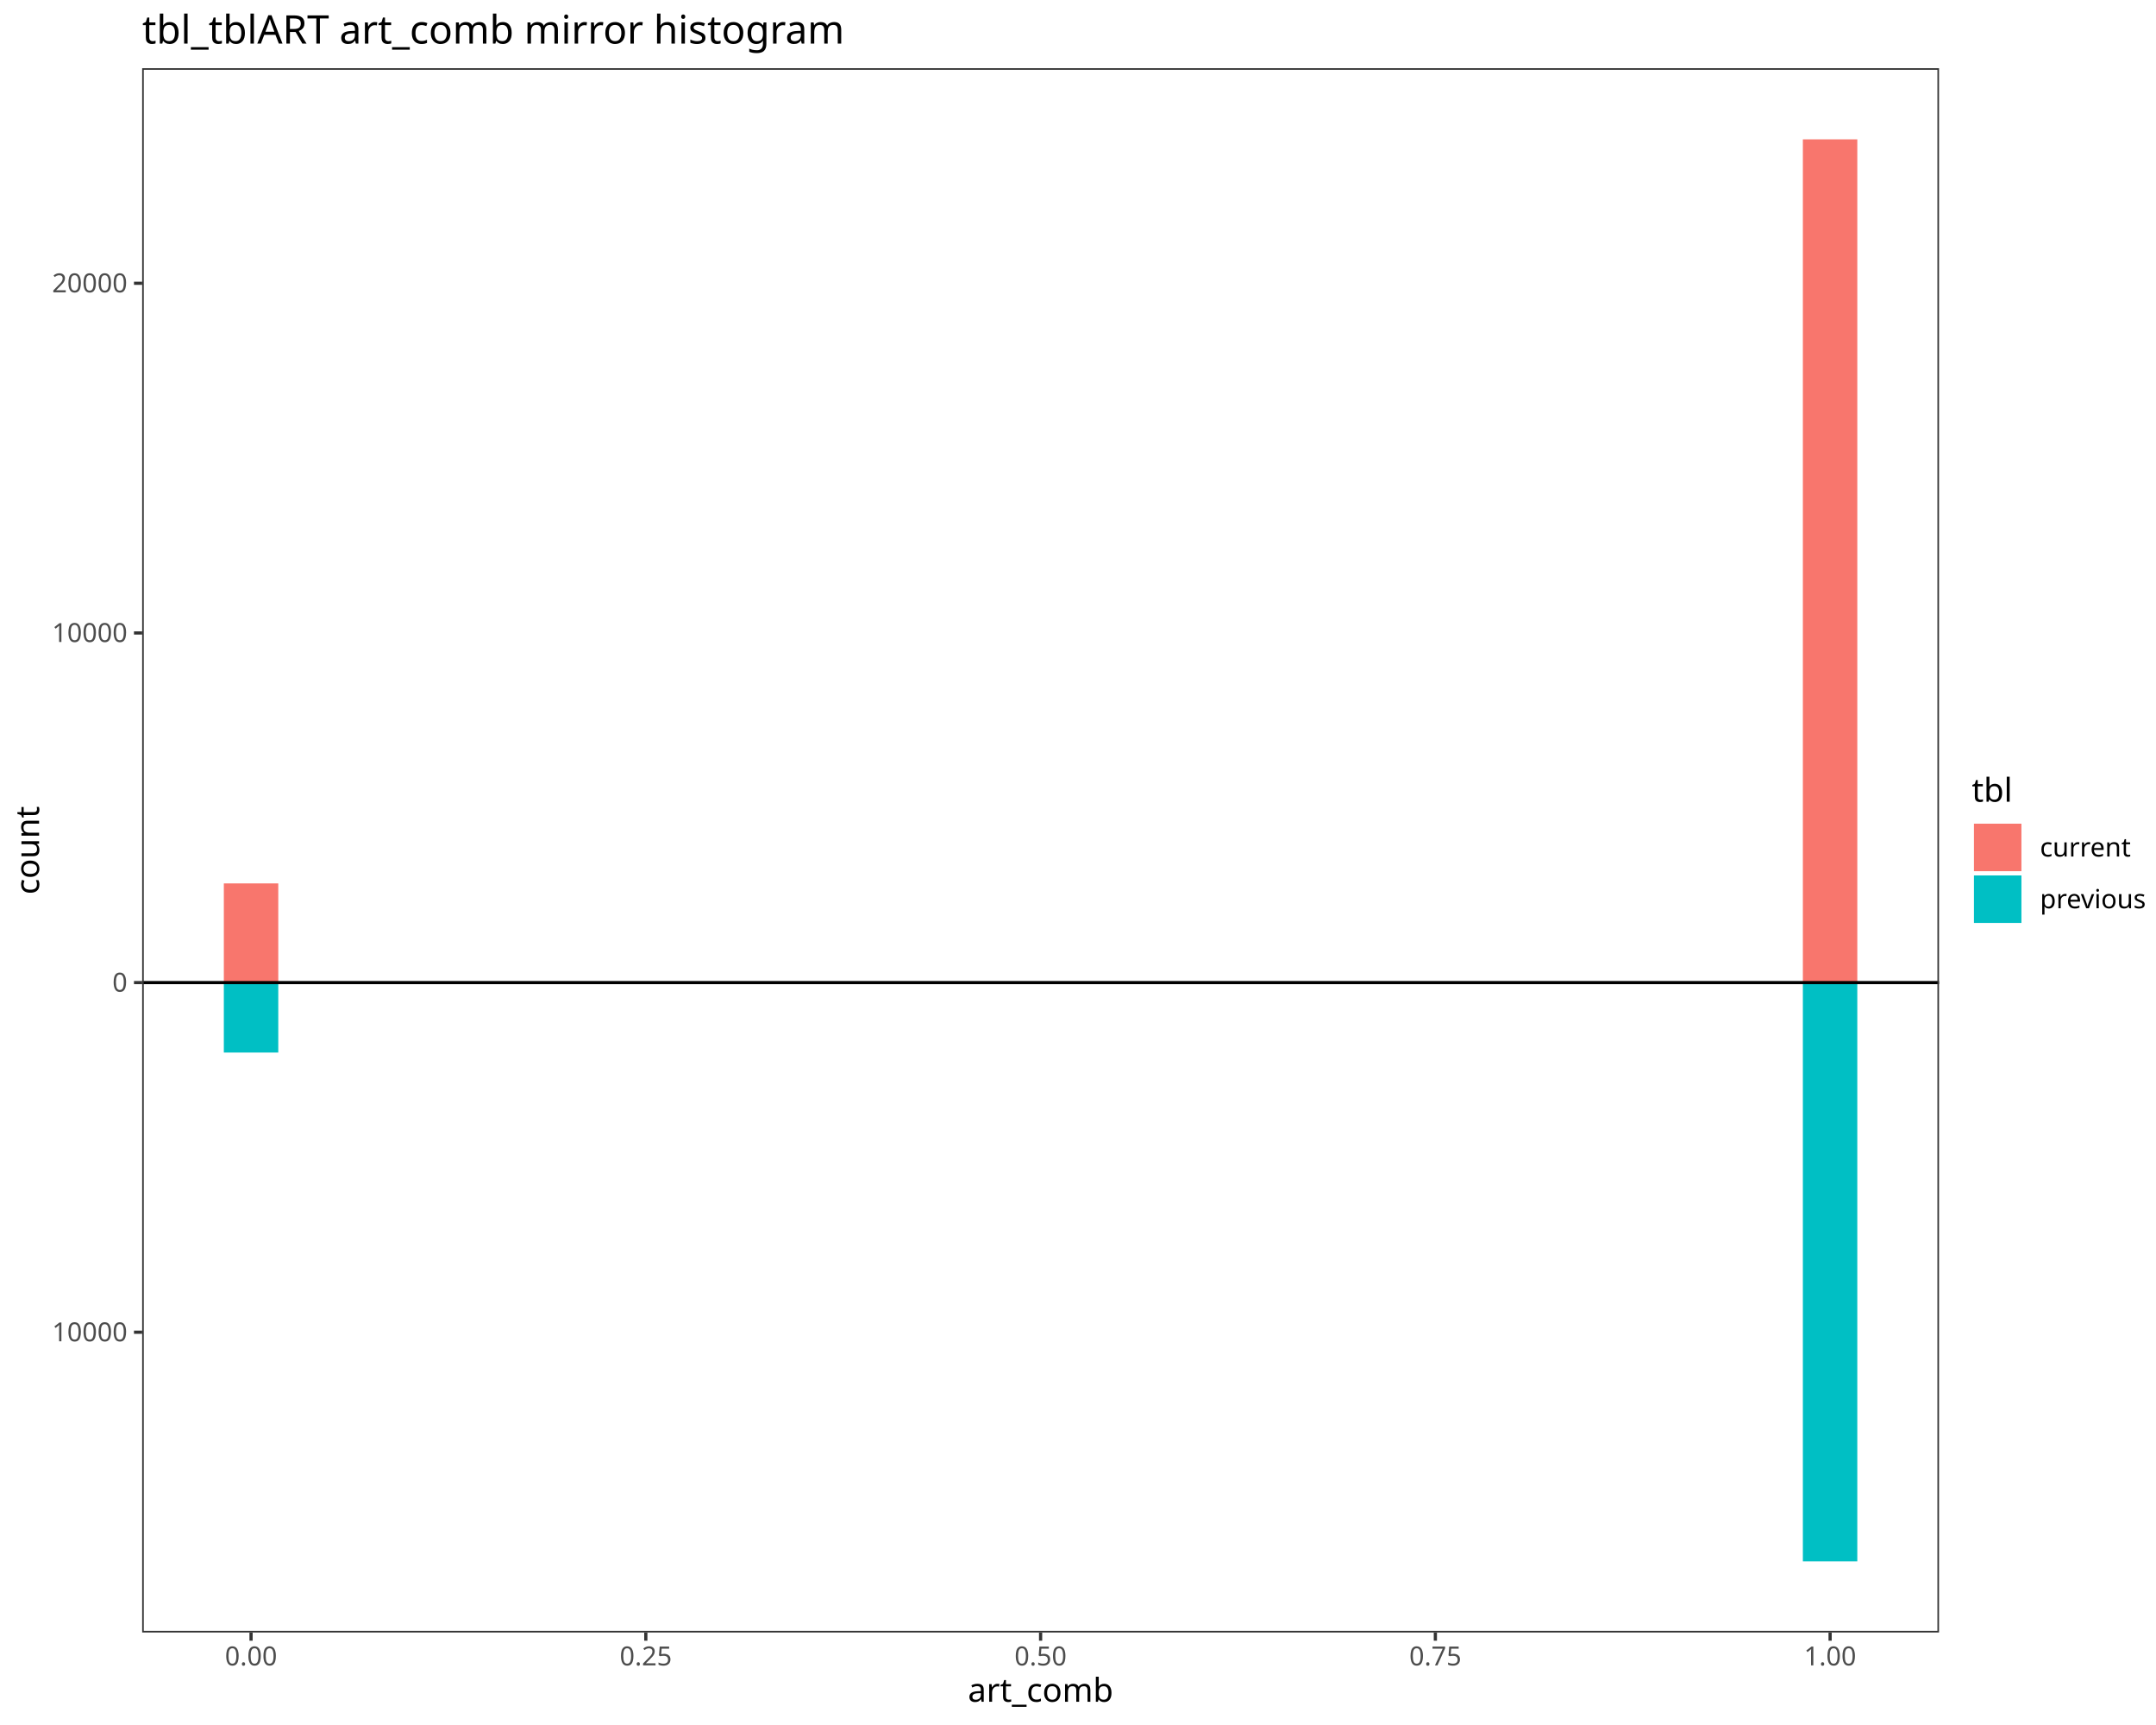
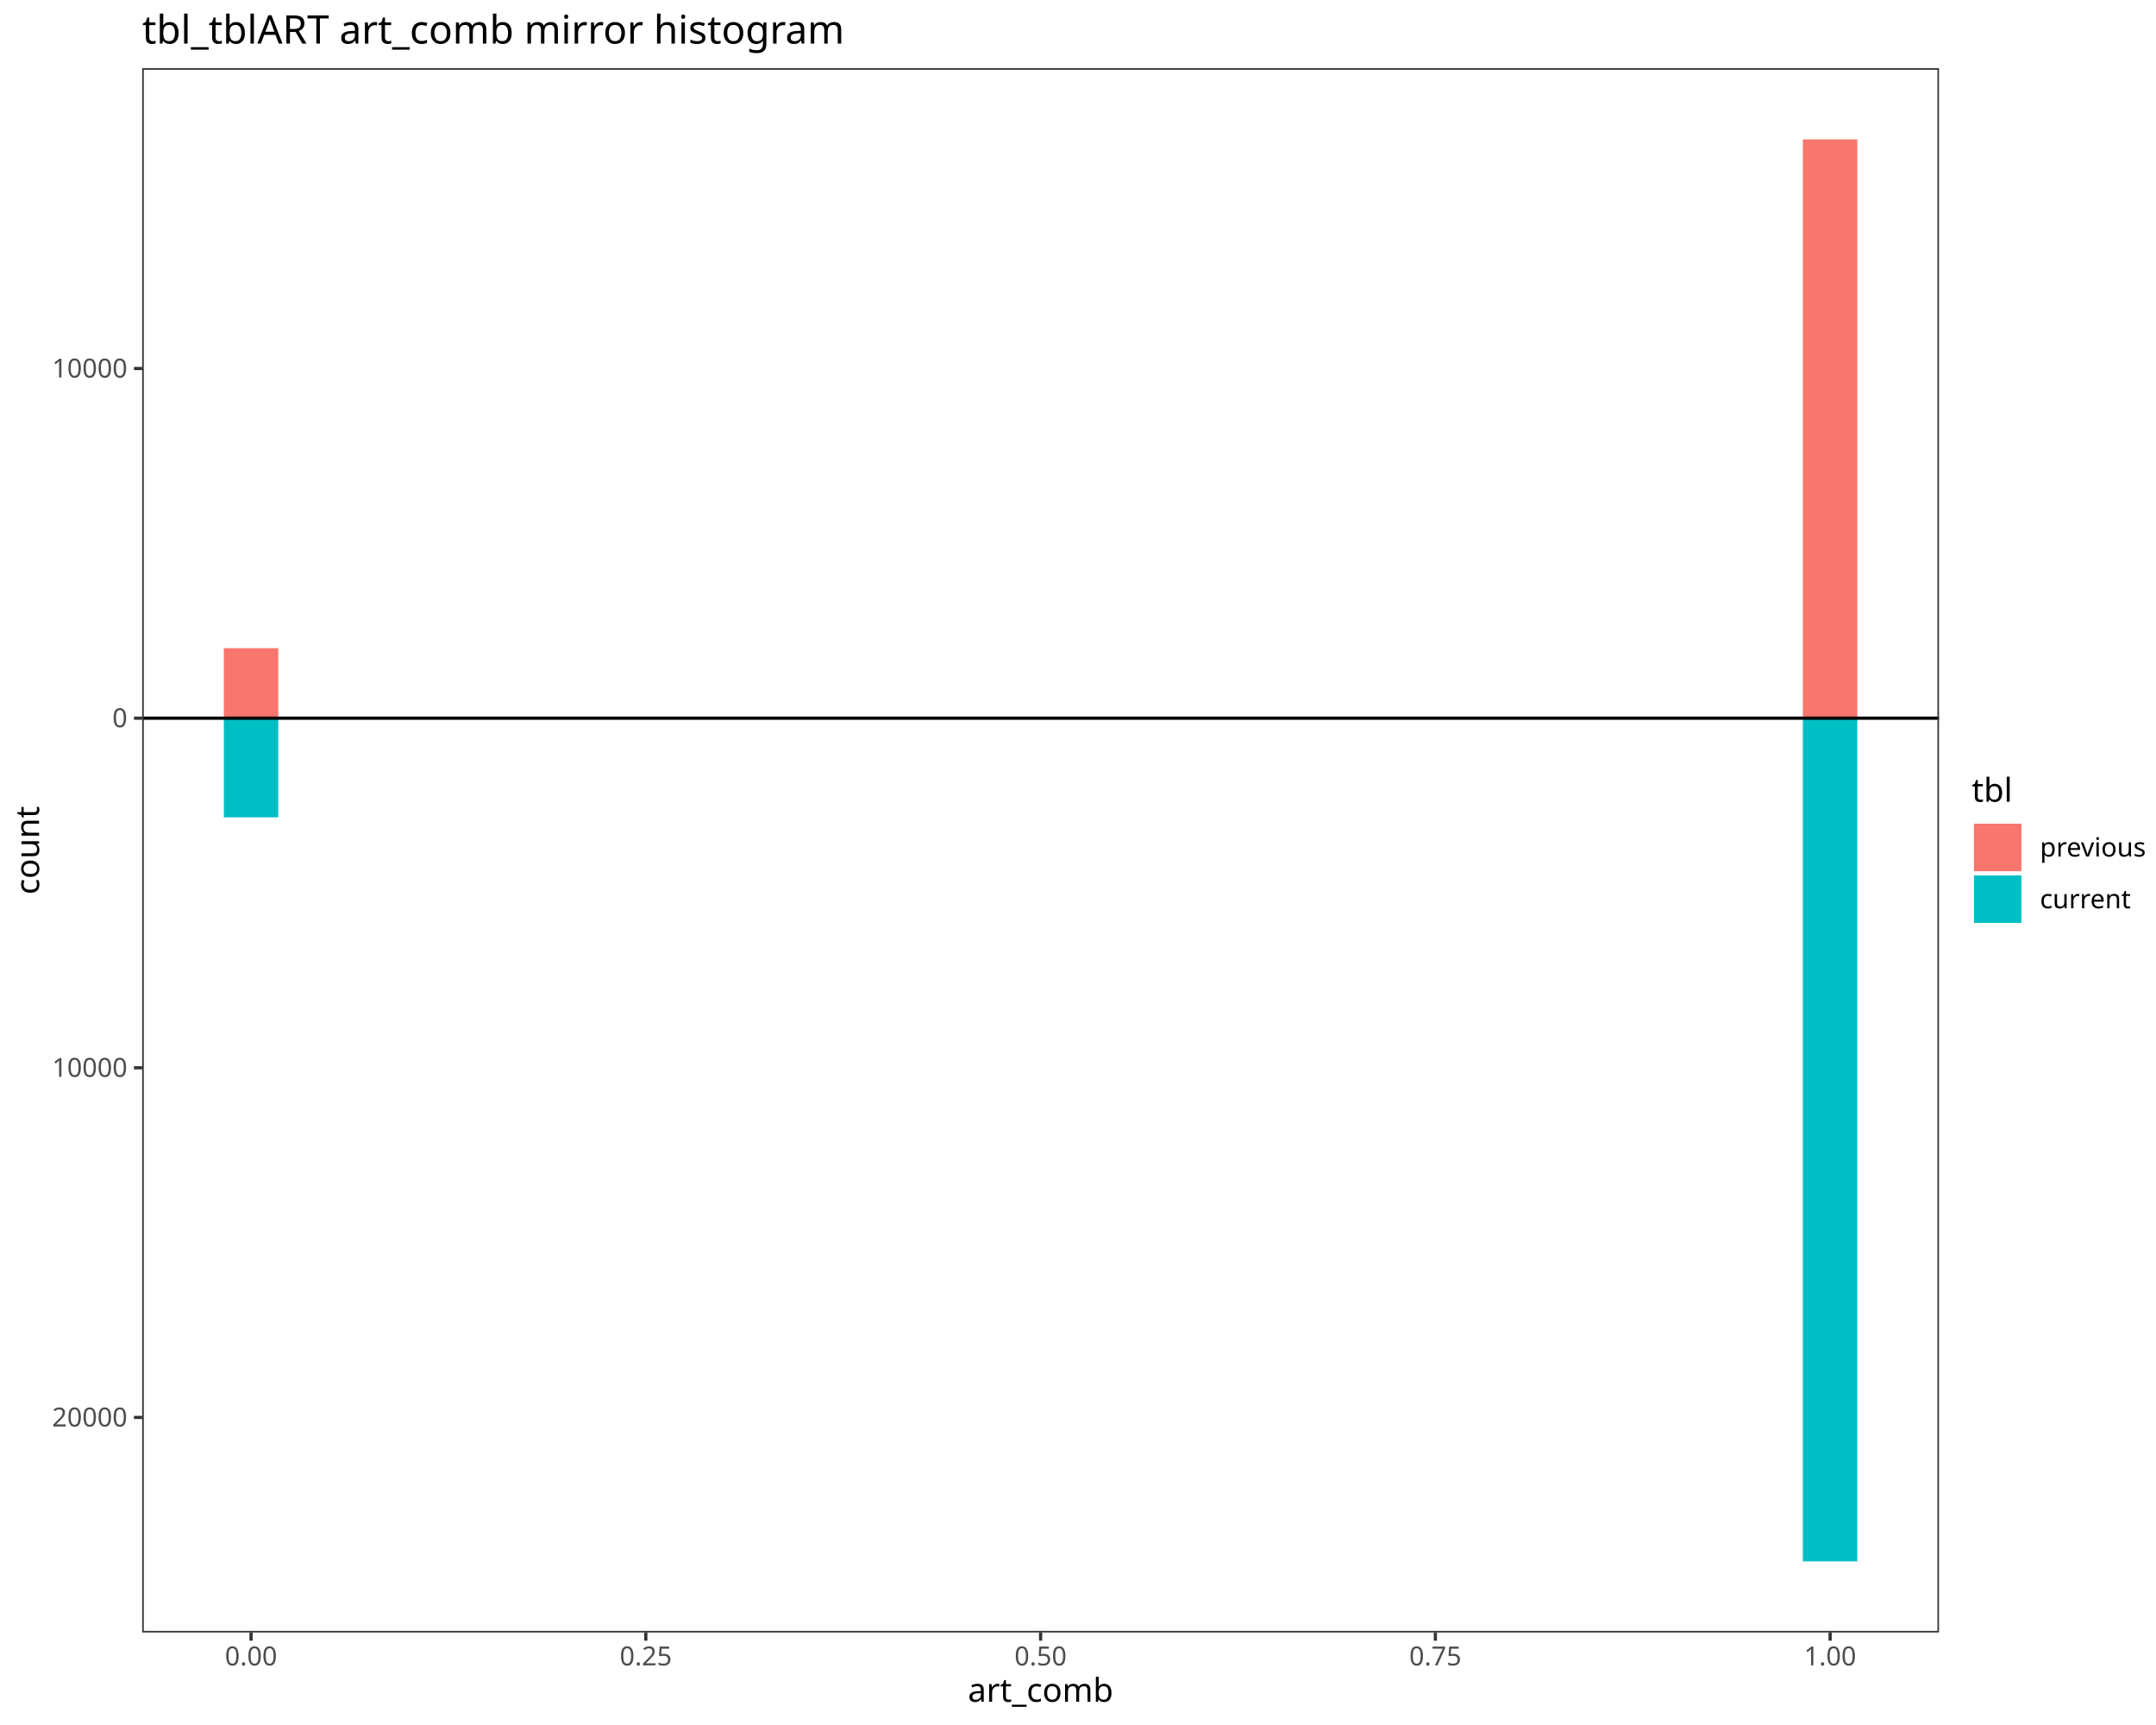
<svg xmlns="http://www.w3.org/2000/svg" class="svglite" data-engine-version="2.0" width="720.00pt" height="576.00pt" viewBox="0 0 720.00 576.00">
  <defs>
    <style type="text/css">
    .svglite line, .svglite polyline, .svglite polygon, .svglite path, .svglite rect, .svglite circle {
      fill: none;
      stroke: #000000;
      stroke-linecap: round;
      stroke-linejoin: round;
      stroke-miterlimit: 10.00;
    }
  </style>
  </defs>
  <rect width="100%" height="100%" style="stroke: none; fill: #FFFFFF;" />
  <defs>
    <clipPath id="cpMC4wMHw3MjAuMDB8MC4wMHw1NzYuMDA=">
      <rect x="0.00" y="0.00" width="720.00" height="576.00" />
    </clipPath>
  </defs>
  <g clip-path="url(#cpMC4wMHw3MjAuMDB8MC4wMHw1NzYuMDA=)">
    <rect x="0.00" y="0.00" width="720.00" height="576.00" style="stroke-width: 1.07; stroke: #FFFFFF; fill: #FFFFFF;" />
  </g>
  <defs>
    <clipPath id="cpNDcuNDh8NjQ3LjUzfDIyLjc4fDU0NS4xMQ==">
      <rect x="47.48" y="22.78" width="600.06" height="522.33" />
    </clipPath>
  </defs>
  <g clip-path="url(#cpNDcuNDh8NjQ3LjUzfDIyLjc4fDU0NS4xMQ==)">
    <rect x="47.48" y="22.78" width="600.06" height="522.33" style="stroke-width: 1.07; stroke: none; fill: #FFFFFF;" />
-     <rect x="74.75" y="294.98" width="18.18" height="33.12" style="stroke-width: 1.07; stroke: none; stroke-linecap: butt; stroke-linejoin: miter; fill: #F8766D;" />
-     <rect x="92.94" y="328.10" width="18.18" height="0.00" style="stroke-width: 1.07; stroke: none; stroke-linecap: butt; stroke-linejoin: miter; fill: #F8766D;" />
-     <rect x="111.12" y="328.10" width="18.18" height="0.00" style="stroke-width: 1.07; stroke: none; stroke-linecap: butt; stroke-linejoin: miter; fill: #F8766D;" />
-     <rect x="129.30" y="328.10" width="18.18" height="0.00" style="stroke-width: 1.07; stroke: none; stroke-linecap: butt; stroke-linejoin: miter; fill: #F8766D;" />
-     <rect x="147.49" y="328.10" width="18.18" height="0.00" style="stroke-width: 1.07; stroke: none; stroke-linecap: butt; stroke-linejoin: miter; fill: #F8766D;" />
-     <rect x="165.67" y="328.10" width="18.18" height="0.00" style="stroke-width: 1.07; stroke: none; stroke-linecap: butt; stroke-linejoin: miter; fill: #F8766D;" />
-     <rect x="183.85" y="328.10" width="18.18" height="0.00" style="stroke-width: 1.07; stroke: none; stroke-linecap: butt; stroke-linejoin: miter; fill: #F8766D;" />
-     <rect x="202.04" y="328.10" width="18.18" height="0.00" style="stroke-width: 1.07; stroke: none; stroke-linecap: butt; stroke-linejoin: miter; fill: #F8766D;" />
-     <rect x="220.22" y="328.10" width="18.18" height="0.00" style="stroke-width: 1.07; stroke: none; stroke-linecap: butt; stroke-linejoin: miter; fill: #F8766D;" />
-     <rect x="238.40" y="328.10" width="18.18" height="0.00" style="stroke-width: 1.07; stroke: none; stroke-linecap: butt; stroke-linejoin: miter; fill: #F8766D;" />
-     <rect x="256.59" y="328.10" width="18.18" height="0.00" style="stroke-width: 1.07; stroke: none; stroke-linecap: butt; stroke-linejoin: miter; fill: #F8766D;" />
-     <rect x="274.77" y="328.10" width="18.18" height="0.00" style="stroke-width: 1.07; stroke: none; stroke-linecap: butt; stroke-linejoin: miter; fill: #F8766D;" />
-     <rect x="292.95" y="328.10" width="18.18" height="0.00" style="stroke-width: 1.07; stroke: none; stroke-linecap: butt; stroke-linejoin: miter; fill: #F8766D;" />
-     <rect x="311.14" y="328.10" width="18.18" height="0.00" style="stroke-width: 1.07; stroke: none; stroke-linecap: butt; stroke-linejoin: miter; fill: #F8766D;" />
-     <rect x="329.32" y="328.10" width="18.18" height="0.00" style="stroke-width: 1.07; stroke: none; stroke-linecap: butt; stroke-linejoin: miter; fill: #F8766D;" />
-     <rect x="347.51" y="328.10" width="18.18" height="0.00" style="stroke-width: 1.07; stroke: none; stroke-linecap: butt; stroke-linejoin: miter; fill: #F8766D;" />
-     <rect x="365.69" y="328.10" width="18.18" height="0.00" style="stroke-width: 1.07; stroke: none; stroke-linecap: butt; stroke-linejoin: miter; fill: #F8766D;" />
-     <rect x="383.87" y="328.10" width="18.18" height="0.00" style="stroke-width: 1.07; stroke: none; stroke-linecap: butt; stroke-linejoin: miter; fill: #F8766D;" />
-     <rect x="402.06" y="328.10" width="18.18" height="0.00" style="stroke-width: 1.07; stroke: none; stroke-linecap: butt; stroke-linejoin: miter; fill: #F8766D;" />
-     <rect x="420.24" y="328.10" width="18.18" height="0.00" style="stroke-width: 1.07; stroke: none; stroke-linecap: butt; stroke-linejoin: miter; fill: #F8766D;" />
-     <rect x="438.42" y="328.10" width="18.18" height="0.00" style="stroke-width: 1.07; stroke: none; stroke-linecap: butt; stroke-linejoin: miter; fill: #F8766D;" />
-     <rect x="456.61" y="328.10" width="18.18" height="0.00" style="stroke-width: 1.07; stroke: none; stroke-linecap: butt; stroke-linejoin: miter; fill: #F8766D;" />
-     <rect x="474.79" y="328.10" width="18.18" height="0.00" style="stroke-width: 1.07; stroke: none; stroke-linecap: butt; stroke-linejoin: miter; fill: #F8766D;" />
-     <rect x="492.97" y="328.10" width="18.18" height="0.00" style="stroke-width: 1.07; stroke: none; stroke-linecap: butt; stroke-linejoin: miter; fill: #F8766D;" />
-     <rect x="511.16" y="328.10" width="18.18" height="0.00" style="stroke-width: 1.07; stroke: none; stroke-linecap: butt; stroke-linejoin: miter; fill: #F8766D;" />
-     <rect x="529.34" y="328.10" width="18.18" height="0.00" style="stroke-width: 1.07; stroke: none; stroke-linecap: butt; stroke-linejoin: miter; fill: #F8766D;" />
-     <rect x="547.52" y="328.10" width="18.18" height="0.00" style="stroke-width: 1.07; stroke: none; stroke-linecap: butt; stroke-linejoin: miter; fill: #F8766D;" />
-     <rect x="565.71" y="328.10" width="18.18" height="0.00" style="stroke-width: 1.07; stroke: none; stroke-linecap: butt; stroke-linejoin: miter; fill: #F8766D;" />
-     <rect x="583.89" y="328.10" width="18.18" height="0.00" style="stroke-width: 1.07; stroke: none; stroke-linecap: butt; stroke-linejoin: miter; fill: #F8766D;" />
-     <rect x="602.07" y="46.53" width="18.18" height="281.57" style="stroke-width: 1.07; stroke: none; stroke-linecap: butt; stroke-linejoin: miter; fill: #F8766D;" />
-     <rect x="74.75" y="328.10" width="18.18" height="23.36" style="stroke-width: 1.07; stroke: none; stroke-linecap: butt; stroke-linejoin: miter; fill: #00BFC4;" />
-     <rect x="92.94" y="328.10" width="18.18" height="0.00" style="stroke-width: 1.07; stroke: none; stroke-linecap: butt; stroke-linejoin: miter; fill: #00BFC4;" />
-     <rect x="111.12" y="328.10" width="18.18" height="0.00" style="stroke-width: 1.07; stroke: none; stroke-linecap: butt; stroke-linejoin: miter; fill: #00BFC4;" />
-     <rect x="129.30" y="328.10" width="18.18" height="0.00" style="stroke-width: 1.07; stroke: none; stroke-linecap: butt; stroke-linejoin: miter; fill: #00BFC4;" />
-     <rect x="147.49" y="328.10" width="18.18" height="0.00" style="stroke-width: 1.07; stroke: none; stroke-linecap: butt; stroke-linejoin: miter; fill: #00BFC4;" />
-     <rect x="165.67" y="328.10" width="18.18" height="0.00" style="stroke-width: 1.07; stroke: none; stroke-linecap: butt; stroke-linejoin: miter; fill: #00BFC4;" />
-     <rect x="183.85" y="328.10" width="18.18" height="0.00" style="stroke-width: 1.07; stroke: none; stroke-linecap: butt; stroke-linejoin: miter; fill: #00BFC4;" />
-     <rect x="202.04" y="328.10" width="18.18" height="0.00" style="stroke-width: 1.07; stroke: none; stroke-linecap: butt; stroke-linejoin: miter; fill: #00BFC4;" />
-     <rect x="220.22" y="328.10" width="18.18" height="0.00" style="stroke-width: 1.07; stroke: none; stroke-linecap: butt; stroke-linejoin: miter; fill: #00BFC4;" />
-     <rect x="238.40" y="328.10" width="18.18" height="0.00" style="stroke-width: 1.07; stroke: none; stroke-linecap: butt; stroke-linejoin: miter; fill: #00BFC4;" />
-     <rect x="256.59" y="328.10" width="18.18" height="0.00" style="stroke-width: 1.07; stroke: none; stroke-linecap: butt; stroke-linejoin: miter; fill: #00BFC4;" />
-     <rect x="274.77" y="328.10" width="18.18" height="0.00" style="stroke-width: 1.07; stroke: none; stroke-linecap: butt; stroke-linejoin: miter; fill: #00BFC4;" />
-     <rect x="292.95" y="328.10" width="18.18" height="0.00" style="stroke-width: 1.07; stroke: none; stroke-linecap: butt; stroke-linejoin: miter; fill: #00BFC4;" />
-     <rect x="311.14" y="328.10" width="18.18" height="0.00" style="stroke-width: 1.07; stroke: none; stroke-linecap: butt; stroke-linejoin: miter; fill: #00BFC4;" />
-     <rect x="329.32" y="328.10" width="18.18" height="0.00" style="stroke-width: 1.07; stroke: none; stroke-linecap: butt; stroke-linejoin: miter; fill: #00BFC4;" />
-     <rect x="347.51" y="328.10" width="18.18" height="0.00" style="stroke-width: 1.07; stroke: none; stroke-linecap: butt; stroke-linejoin: miter; fill: #00BFC4;" />
-     <rect x="365.69" y="328.10" width="18.18" height="0.00" style="stroke-width: 1.07; stroke: none; stroke-linecap: butt; stroke-linejoin: miter; fill: #00BFC4;" />
-     <rect x="383.87" y="328.10" width="18.18" height="0.00" style="stroke-width: 1.07; stroke: none; stroke-linecap: butt; stroke-linejoin: miter; fill: #00BFC4;" />
-     <rect x="402.06" y="328.10" width="18.18" height="0.00" style="stroke-width: 1.07; stroke: none; stroke-linecap: butt; stroke-linejoin: miter; fill: #00BFC4;" />
-     <rect x="420.24" y="328.10" width="18.18" height="0.00" style="stroke-width: 1.07; stroke: none; stroke-linecap: butt; stroke-linejoin: miter; fill: #00BFC4;" />
-     <rect x="438.42" y="328.10" width="18.18" height="0.00" style="stroke-width: 1.07; stroke: none; stroke-linecap: butt; stroke-linejoin: miter; fill: #00BFC4;" />
-     <rect x="456.61" y="328.10" width="18.18" height="0.00" style="stroke-width: 1.07; stroke: none; stroke-linecap: butt; stroke-linejoin: miter; fill: #00BFC4;" />
-     <rect x="474.79" y="328.10" width="18.18" height="0.00" style="stroke-width: 1.07; stroke: none; stroke-linecap: butt; stroke-linejoin: miter; fill: #00BFC4;" />
-     <rect x="492.97" y="328.10" width="18.18" height="0.00" style="stroke-width: 1.07; stroke: none; stroke-linecap: butt; stroke-linejoin: miter; fill: #00BFC4;" />
-     <rect x="511.16" y="328.10" width="18.18" height="0.00" style="stroke-width: 1.07; stroke: none; stroke-linecap: butt; stroke-linejoin: miter; fill: #00BFC4;" />
-     <rect x="529.34" y="328.10" width="18.18" height="0.00" style="stroke-width: 1.07; stroke: none; stroke-linecap: butt; stroke-linejoin: miter; fill: #00BFC4;" />
-     <rect x="547.52" y="328.10" width="18.18" height="0.00" style="stroke-width: 1.07; stroke: none; stroke-linecap: butt; stroke-linejoin: miter; fill: #00BFC4;" />
-     <rect x="565.71" y="328.10" width="18.18" height="0.00" style="stroke-width: 1.07; stroke: none; stroke-linecap: butt; stroke-linejoin: miter; fill: #00BFC4;" />
-     <rect x="583.89" y="328.10" width="18.18" height="0.00" style="stroke-width: 1.07; stroke: none; stroke-linecap: butt; stroke-linejoin: miter; fill: #00BFC4;" />
-     <rect x="602.07" y="328.10" width="18.18" height="193.27" style="stroke-width: 1.07; stroke: none; stroke-linecap: butt; stroke-linejoin: miter; fill: #00BFC4;" />
-     <line x1="47.48" y1="328.10" x2="647.53" y2="328.10" style="stroke-width: 1.07; stroke-linecap: butt;" />
+     <rect x="74.75" y="216.44" width="18.18" height="23.36" style="stroke-width: 1.07; stroke: none; stroke-linecap: butt; stroke-linejoin: miter; fill: #F8766D;" />
+     <rect x="92.94" y="239.80" width="18.18" height="0.00" style="stroke-width: 1.07; stroke: none; stroke-linecap: butt; stroke-linejoin: miter; fill: #F8766D;" />
+     <rect x="111.12" y="239.80" width="18.18" height="0.00" style="stroke-width: 1.07; stroke: none; stroke-linecap: butt; stroke-linejoin: miter; fill: #F8766D;" />
+     <rect x="129.30" y="239.80" width="18.18" height="0.00" style="stroke-width: 1.07; stroke: none; stroke-linecap: butt; stroke-linejoin: miter; fill: #F8766D;" />
+     <rect x="147.49" y="239.80" width="18.18" height="0.00" style="stroke-width: 1.07; stroke: none; stroke-linecap: butt; stroke-linejoin: miter; fill: #F8766D;" />
+     <rect x="165.67" y="239.80" width="18.18" height="0.00" style="stroke-width: 1.07; stroke: none; stroke-linecap: butt; stroke-linejoin: miter; fill: #F8766D;" />
+     <rect x="183.85" y="239.80" width="18.18" height="0.00" style="stroke-width: 1.07; stroke: none; stroke-linecap: butt; stroke-linejoin: miter; fill: #F8766D;" />
+     <rect x="202.04" y="239.80" width="18.18" height="0.00" style="stroke-width: 1.07; stroke: none; stroke-linecap: butt; stroke-linejoin: miter; fill: #F8766D;" />
+     <rect x="220.22" y="239.80" width="18.18" height="0.00" style="stroke-width: 1.07; stroke: none; stroke-linecap: butt; stroke-linejoin: miter; fill: #F8766D;" />
+     <rect x="238.40" y="239.80" width="18.18" height="0.00" style="stroke-width: 1.07; stroke: none; stroke-linecap: butt; stroke-linejoin: miter; fill: #F8766D;" />
+     <rect x="256.59" y="239.80" width="18.18" height="0.00" style="stroke-width: 1.07; stroke: none; stroke-linecap: butt; stroke-linejoin: miter; fill: #F8766D;" />
+     <rect x="274.77" y="239.80" width="18.18" height="0.00" style="stroke-width: 1.07; stroke: none; stroke-linecap: butt; stroke-linejoin: miter; fill: #F8766D;" />
+     <rect x="292.95" y="239.80" width="18.18" height="0.00" style="stroke-width: 1.07; stroke: none; stroke-linecap: butt; stroke-linejoin: miter; fill: #F8766D;" />
+     <rect x="311.14" y="239.80" width="18.18" height="0.00" style="stroke-width: 1.07; stroke: none; stroke-linecap: butt; stroke-linejoin: miter; fill: #F8766D;" />
+     <rect x="329.32" y="239.80" width="18.18" height="0.00" style="stroke-width: 1.07; stroke: none; stroke-linecap: butt; stroke-linejoin: miter; fill: #F8766D;" />
+     <rect x="347.51" y="239.80" width="18.18" height="0.00" style="stroke-width: 1.07; stroke: none; stroke-linecap: butt; stroke-linejoin: miter; fill: #F8766D;" />
+     <rect x="365.69" y="239.80" width="18.18" height="0.00" style="stroke-width: 1.07; stroke: none; stroke-linecap: butt; stroke-linejoin: miter; fill: #F8766D;" />
+     <rect x="383.87" y="239.80" width="18.18" height="0.00" style="stroke-width: 1.07; stroke: none; stroke-linecap: butt; stroke-linejoin: miter; fill: #F8766D;" />
+     <rect x="402.06" y="239.80" width="18.18" height="0.00" style="stroke-width: 1.07; stroke: none; stroke-linecap: butt; stroke-linejoin: miter; fill: #F8766D;" />
+     <rect x="420.24" y="239.80" width="18.18" height="0.00" style="stroke-width: 1.07; stroke: none; stroke-linecap: butt; stroke-linejoin: miter; fill: #F8766D;" />
+     <rect x="438.42" y="239.80" width="18.18" height="0.00" style="stroke-width: 1.07; stroke: none; stroke-linecap: butt; stroke-linejoin: miter; fill: #F8766D;" />
+     <rect x="456.61" y="239.80" width="18.18" height="0.00" style="stroke-width: 1.07; stroke: none; stroke-linecap: butt; stroke-linejoin: miter; fill: #F8766D;" />
+     <rect x="474.79" y="239.80" width="18.18" height="0.00" style="stroke-width: 1.07; stroke: none; stroke-linecap: butt; stroke-linejoin: miter; fill: #F8766D;" />
+     <rect x="492.97" y="239.80" width="18.18" height="0.00" style="stroke-width: 1.07; stroke: none; stroke-linecap: butt; stroke-linejoin: miter; fill: #F8766D;" />
+     <rect x="511.16" y="239.80" width="18.18" height="0.00" style="stroke-width: 1.07; stroke: none; stroke-linecap: butt; stroke-linejoin: miter; fill: #F8766D;" />
+     <rect x="529.34" y="239.80" width="18.18" height="0.00" style="stroke-width: 1.07; stroke: none; stroke-linecap: butt; stroke-linejoin: miter; fill: #F8766D;" />
+     <rect x="547.52" y="239.80" width="18.18" height="0.00" style="stroke-width: 1.07; stroke: none; stroke-linecap: butt; stroke-linejoin: miter; fill: #F8766D;" />
+     <rect x="565.71" y="239.80" width="18.18" height="0.00" style="stroke-width: 1.07; stroke: none; stroke-linecap: butt; stroke-linejoin: miter; fill: #F8766D;" />
+     <rect x="583.89" y="239.80" width="18.18" height="0.00" style="stroke-width: 1.07; stroke: none; stroke-linecap: butt; stroke-linejoin: miter; fill: #F8766D;" />
+     <rect x="602.07" y="46.53" width="18.18" height="193.27" style="stroke-width: 1.07; stroke: none; stroke-linecap: butt; stroke-linejoin: miter; fill: #F8766D;" />
+     <rect x="74.75" y="239.80" width="18.18" height="33.12" style="stroke-width: 1.07; stroke: none; stroke-linecap: butt; stroke-linejoin: miter; fill: #00BFC4;" />
+     <rect x="92.94" y="239.80" width="18.18" height="0.00" style="stroke-width: 1.07; stroke: none; stroke-linecap: butt; stroke-linejoin: miter; fill: #00BFC4;" />
+     <rect x="111.12" y="239.80" width="18.18" height="0.00" style="stroke-width: 1.07; stroke: none; stroke-linecap: butt; stroke-linejoin: miter; fill: #00BFC4;" />
+     <rect x="129.30" y="239.80" width="18.18" height="0.00" style="stroke-width: 1.07; stroke: none; stroke-linecap: butt; stroke-linejoin: miter; fill: #00BFC4;" />
+     <rect x="147.49" y="239.80" width="18.18" height="0.00" style="stroke-width: 1.07; stroke: none; stroke-linecap: butt; stroke-linejoin: miter; fill: #00BFC4;" />
+     <rect x="165.67" y="239.80" width="18.18" height="0.00" style="stroke-width: 1.07; stroke: none; stroke-linecap: butt; stroke-linejoin: miter; fill: #00BFC4;" />
+     <rect x="183.85" y="239.80" width="18.18" height="0.00" style="stroke-width: 1.07; stroke: none; stroke-linecap: butt; stroke-linejoin: miter; fill: #00BFC4;" />
+     <rect x="202.04" y="239.80" width="18.18" height="0.00" style="stroke-width: 1.07; stroke: none; stroke-linecap: butt; stroke-linejoin: miter; fill: #00BFC4;" />
+     <rect x="220.22" y="239.80" width="18.18" height="0.00" style="stroke-width: 1.07; stroke: none; stroke-linecap: butt; stroke-linejoin: miter; fill: #00BFC4;" />
+     <rect x="238.40" y="239.80" width="18.18" height="0.00" style="stroke-width: 1.07; stroke: none; stroke-linecap: butt; stroke-linejoin: miter; fill: #00BFC4;" />
+     <rect x="256.59" y="239.80" width="18.18" height="0.00" style="stroke-width: 1.07; stroke: none; stroke-linecap: butt; stroke-linejoin: miter; fill: #00BFC4;" />
+     <rect x="274.77" y="239.80" width="18.18" height="0.00" style="stroke-width: 1.07; stroke: none; stroke-linecap: butt; stroke-linejoin: miter; fill: #00BFC4;" />
+     <rect x="292.95" y="239.80" width="18.18" height="0.00" style="stroke-width: 1.07; stroke: none; stroke-linecap: butt; stroke-linejoin: miter; fill: #00BFC4;" />
+     <rect x="311.14" y="239.80" width="18.18" height="0.00" style="stroke-width: 1.07; stroke: none; stroke-linecap: butt; stroke-linejoin: miter; fill: #00BFC4;" />
+     <rect x="329.32" y="239.80" width="18.18" height="0.00" style="stroke-width: 1.07; stroke: none; stroke-linecap: butt; stroke-linejoin: miter; fill: #00BFC4;" />
+     <rect x="347.51" y="239.80" width="18.18" height="0.00" style="stroke-width: 1.07; stroke: none; stroke-linecap: butt; stroke-linejoin: miter; fill: #00BFC4;" />
+     <rect x="365.69" y="239.80" width="18.18" height="0.00" style="stroke-width: 1.07; stroke: none; stroke-linecap: butt; stroke-linejoin: miter; fill: #00BFC4;" />
+     <rect x="383.87" y="239.80" width="18.18" height="0.00" style="stroke-width: 1.07; stroke: none; stroke-linecap: butt; stroke-linejoin: miter; fill: #00BFC4;" />
+     <rect x="402.06" y="239.80" width="18.18" height="0.00" style="stroke-width: 1.07; stroke: none; stroke-linecap: butt; stroke-linejoin: miter; fill: #00BFC4;" />
+     <rect x="420.24" y="239.80" width="18.18" height="0.00" style="stroke-width: 1.07; stroke: none; stroke-linecap: butt; stroke-linejoin: miter; fill: #00BFC4;" />
+     <rect x="438.42" y="239.80" width="18.18" height="0.00" style="stroke-width: 1.07; stroke: none; stroke-linecap: butt; stroke-linejoin: miter; fill: #00BFC4;" />
+     <rect x="456.61" y="239.80" width="18.18" height="0.00" style="stroke-width: 1.07; stroke: none; stroke-linecap: butt; stroke-linejoin: miter; fill: #00BFC4;" />
+     <rect x="474.79" y="239.80" width="18.18" height="0.00" style="stroke-width: 1.07; stroke: none; stroke-linecap: butt; stroke-linejoin: miter; fill: #00BFC4;" />
+     <rect x="492.97" y="239.80" width="18.18" height="0.00" style="stroke-width: 1.07; stroke: none; stroke-linecap: butt; stroke-linejoin: miter; fill: #00BFC4;" />
+     <rect x="511.16" y="239.80" width="18.18" height="0.00" style="stroke-width: 1.07; stroke: none; stroke-linecap: butt; stroke-linejoin: miter; fill: #00BFC4;" />
+     <rect x="529.34" y="239.80" width="18.18" height="0.00" style="stroke-width: 1.07; stroke: none; stroke-linecap: butt; stroke-linejoin: miter; fill: #00BFC4;" />
+     <rect x="547.52" y="239.80" width="18.18" height="0.00" style="stroke-width: 1.07; stroke: none; stroke-linecap: butt; stroke-linejoin: miter; fill: #00BFC4;" />
+     <rect x="565.71" y="239.80" width="18.18" height="0.00" style="stroke-width: 1.07; stroke: none; stroke-linecap: butt; stroke-linejoin: miter; fill: #00BFC4;" />
+     <rect x="583.89" y="239.80" width="18.18" height="0.00" style="stroke-width: 1.07; stroke: none; stroke-linecap: butt; stroke-linejoin: miter; fill: #00BFC4;" />
+     <rect x="602.07" y="239.80" width="18.18" height="281.57" style="stroke-width: 1.07; stroke: none; stroke-linecap: butt; stroke-linejoin: miter; fill: #00BFC4;" />
+     <line x1="47.48" y1="239.80" x2="647.53" y2="239.80" style="stroke-width: 1.07; stroke-linecap: butt;" />
    <rect x="47.48" y="22.78" width="600.06" height="522.33" style="stroke-width: 1.07; stroke: #333333;" />
  </g>
  <g clip-path="url(#cpMC4wMHw3MjAuMDB8MC4wMHw1NzYuMDA=)">
-     <text x="42.55" y="447.88" text-anchor="end" style="font-size: 8.80px; fill: #4D4D4D; font-family: sans;" textLength="24.47px" lengthAdjust="spacingAndGlyphs">10000</text>
-     <text x="42.55" y="331.13" text-anchor="end" style="font-size: 8.80px; fill: #4D4D4D; font-family: sans;" textLength="4.89px" lengthAdjust="spacingAndGlyphs">0</text>
-     <text x="42.55" y="214.37" text-anchor="end" style="font-size: 8.80px; fill: #4D4D4D; font-family: sans;" textLength="24.47px" lengthAdjust="spacingAndGlyphs">10000</text>
-     <text x="42.55" y="97.62" text-anchor="end" style="font-size: 8.80px; fill: #4D4D4D; font-family: sans;" textLength="24.47px" lengthAdjust="spacingAndGlyphs">20000</text>
-     <polyline points="44.74,444.85 47.48,444.85 " style="stroke-width: 1.07; stroke: #333333; stroke-linecap: butt;" />
-     <polyline points="44.74,328.10 47.48,328.10 " style="stroke-width: 1.07; stroke: #333333; stroke-linecap: butt;" />
-     <polyline points="44.74,211.35 47.48,211.35 " style="stroke-width: 1.07; stroke: #333333; stroke-linecap: butt;" />
-     <polyline points="44.74,94.59 47.48,94.59 " style="stroke-width: 1.07; stroke: #333333; stroke-linecap: butt;" />
+     <text x="42.55" y="476.33" text-anchor="end" style="font-size: 8.80px; fill: #4D4D4D; font-family: sans;" textLength="24.47px" lengthAdjust="spacingAndGlyphs">20000</text>
+     <text x="42.55" y="359.58" text-anchor="end" style="font-size: 8.80px; fill: #4D4D4D; font-family: sans;" textLength="24.47px" lengthAdjust="spacingAndGlyphs">10000</text>
+     <text x="42.55" y="242.83" text-anchor="end" style="font-size: 8.80px; fill: #4D4D4D; font-family: sans;" textLength="4.89px" lengthAdjust="spacingAndGlyphs">0</text>
+     <text x="42.55" y="126.07" text-anchor="end" style="font-size: 8.80px; fill: #4D4D4D; font-family: sans;" textLength="24.47px" lengthAdjust="spacingAndGlyphs">10000</text>
+     <polyline points="44.74,473.30 47.48,473.30 " style="stroke-width: 1.07; stroke: #333333; stroke-linecap: butt;" />
+     <polyline points="44.74,356.55 47.48,356.55 " style="stroke-width: 1.07; stroke: #333333; stroke-linecap: butt;" />
+     <polyline points="44.74,239.80 47.48,239.80 " style="stroke-width: 1.07; stroke: #333333; stroke-linecap: butt;" />
+     <polyline points="44.74,123.05 47.48,123.05 " style="stroke-width: 1.07; stroke: #333333; stroke-linecap: butt;" />
    <polyline points="83.84,547.85 83.84,545.11 " style="stroke-width: 1.07; stroke: #333333; stroke-linecap: butt;" />
    <polyline points="215.67,547.85 215.67,545.11 " style="stroke-width: 1.07; stroke: #333333; stroke-linecap: butt;" />
    <polyline points="347.51,547.85 347.51,545.11 " style="stroke-width: 1.07; stroke: #333333; stroke-linecap: butt;" />
    <polyline points="479.34,547.85 479.34,545.11 " style="stroke-width: 1.07; stroke: #333333; stroke-linecap: butt;" />
    <polyline points="611.17,547.85 611.17,545.11 " style="stroke-width: 1.07; stroke: #333333; stroke-linecap: butt;" />
    <text x="83.84" y="556.10" text-anchor="middle" style="font-size: 8.80px; fill: #4D4D4D; font-family: sans;" textLength="17.13px" lengthAdjust="spacingAndGlyphs">0.00</text>
    <text x="215.67" y="556.10" text-anchor="middle" style="font-size: 8.80px; fill: #4D4D4D; font-family: sans;" textLength="17.13px" lengthAdjust="spacingAndGlyphs">0.25</text>
    <text x="347.51" y="556.10" text-anchor="middle" style="font-size: 8.80px; fill: #4D4D4D; font-family: sans;" textLength="17.13px" lengthAdjust="spacingAndGlyphs">0.50</text>
    <text x="479.34" y="556.10" text-anchor="middle" style="font-size: 8.80px; fill: #4D4D4D; font-family: sans;" textLength="17.13px" lengthAdjust="spacingAndGlyphs">0.75</text>
    <text x="611.17" y="556.10" text-anchor="middle" style="font-size: 8.80px; fill: #4D4D4D; font-family: sans;" textLength="17.13px" lengthAdjust="spacingAndGlyphs">1.00</text>
    <text x="347.51" y="568.24" text-anchor="middle" style="font-size: 11.00px; font-family: sans;" textLength="45.86px" lengthAdjust="spacingAndGlyphs">art_comb</text>
    <text transform="translate(13.05,283.95) rotate(-90)" text-anchor="middle" style="font-size: 11.00px; font-family: sans;" textLength="26.91px" lengthAdjust="spacingAndGlyphs">count</text>
    <rect x="658.49" y="259.00" width="56.03" height="49.89" style="stroke-width: 1.07; stroke: none; fill: #FFFFFF;" />
    <text x="658.49" y="267.71" style="font-size: 11.00px; font-family: sans;" textLength="11.62px" lengthAdjust="spacingAndGlyphs">tbl</text>
    <rect x="658.49" y="274.33" width="17.28" height="17.28" style="stroke-width: 1.07; stroke: none; fill: #FFFFFF;" />
    <rect x="659.20" y="275.04" width="15.86" height="15.86" style="stroke-width: 1.07; stroke: none; stroke-linecap: butt; stroke-linejoin: miter; fill: #F8766D;" />
    <rect x="658.49" y="291.61" width="17.28" height="17.28" style="stroke-width: 1.07; stroke: none; fill: #FFFFFF;" />
    <rect x="659.20" y="292.32" width="15.86" height="15.86" style="stroke-width: 1.07; stroke: none; stroke-linecap: butt; stroke-linejoin: miter; fill: #00BFC4;" />
-     <text x="681.25" y="286.00" style="font-size: 8.80px; font-family: sans;" textLength="27.39px" lengthAdjust="spacingAndGlyphs">current</text>
-     <text x="681.25" y="303.28" style="font-size: 8.80px; font-family: sans;" textLength="33.27px" lengthAdjust="spacingAndGlyphs">previous</text>
+     <text x="681.25" y="286.00" style="font-size: 8.80px; font-family: sans;" textLength="33.27px" lengthAdjust="spacingAndGlyphs">previous</text>
+     <text x="681.25" y="303.28" style="font-size: 8.80px; font-family: sans;" textLength="27.39px" lengthAdjust="spacingAndGlyphs">current</text>
    <text x="47.48" y="14.56" style="font-size: 13.20px; font-family: sans;" textLength="220.09px" lengthAdjust="spacingAndGlyphs">tbl_tblART art_comb mirror histogram</text>
  </g>
</svg>
